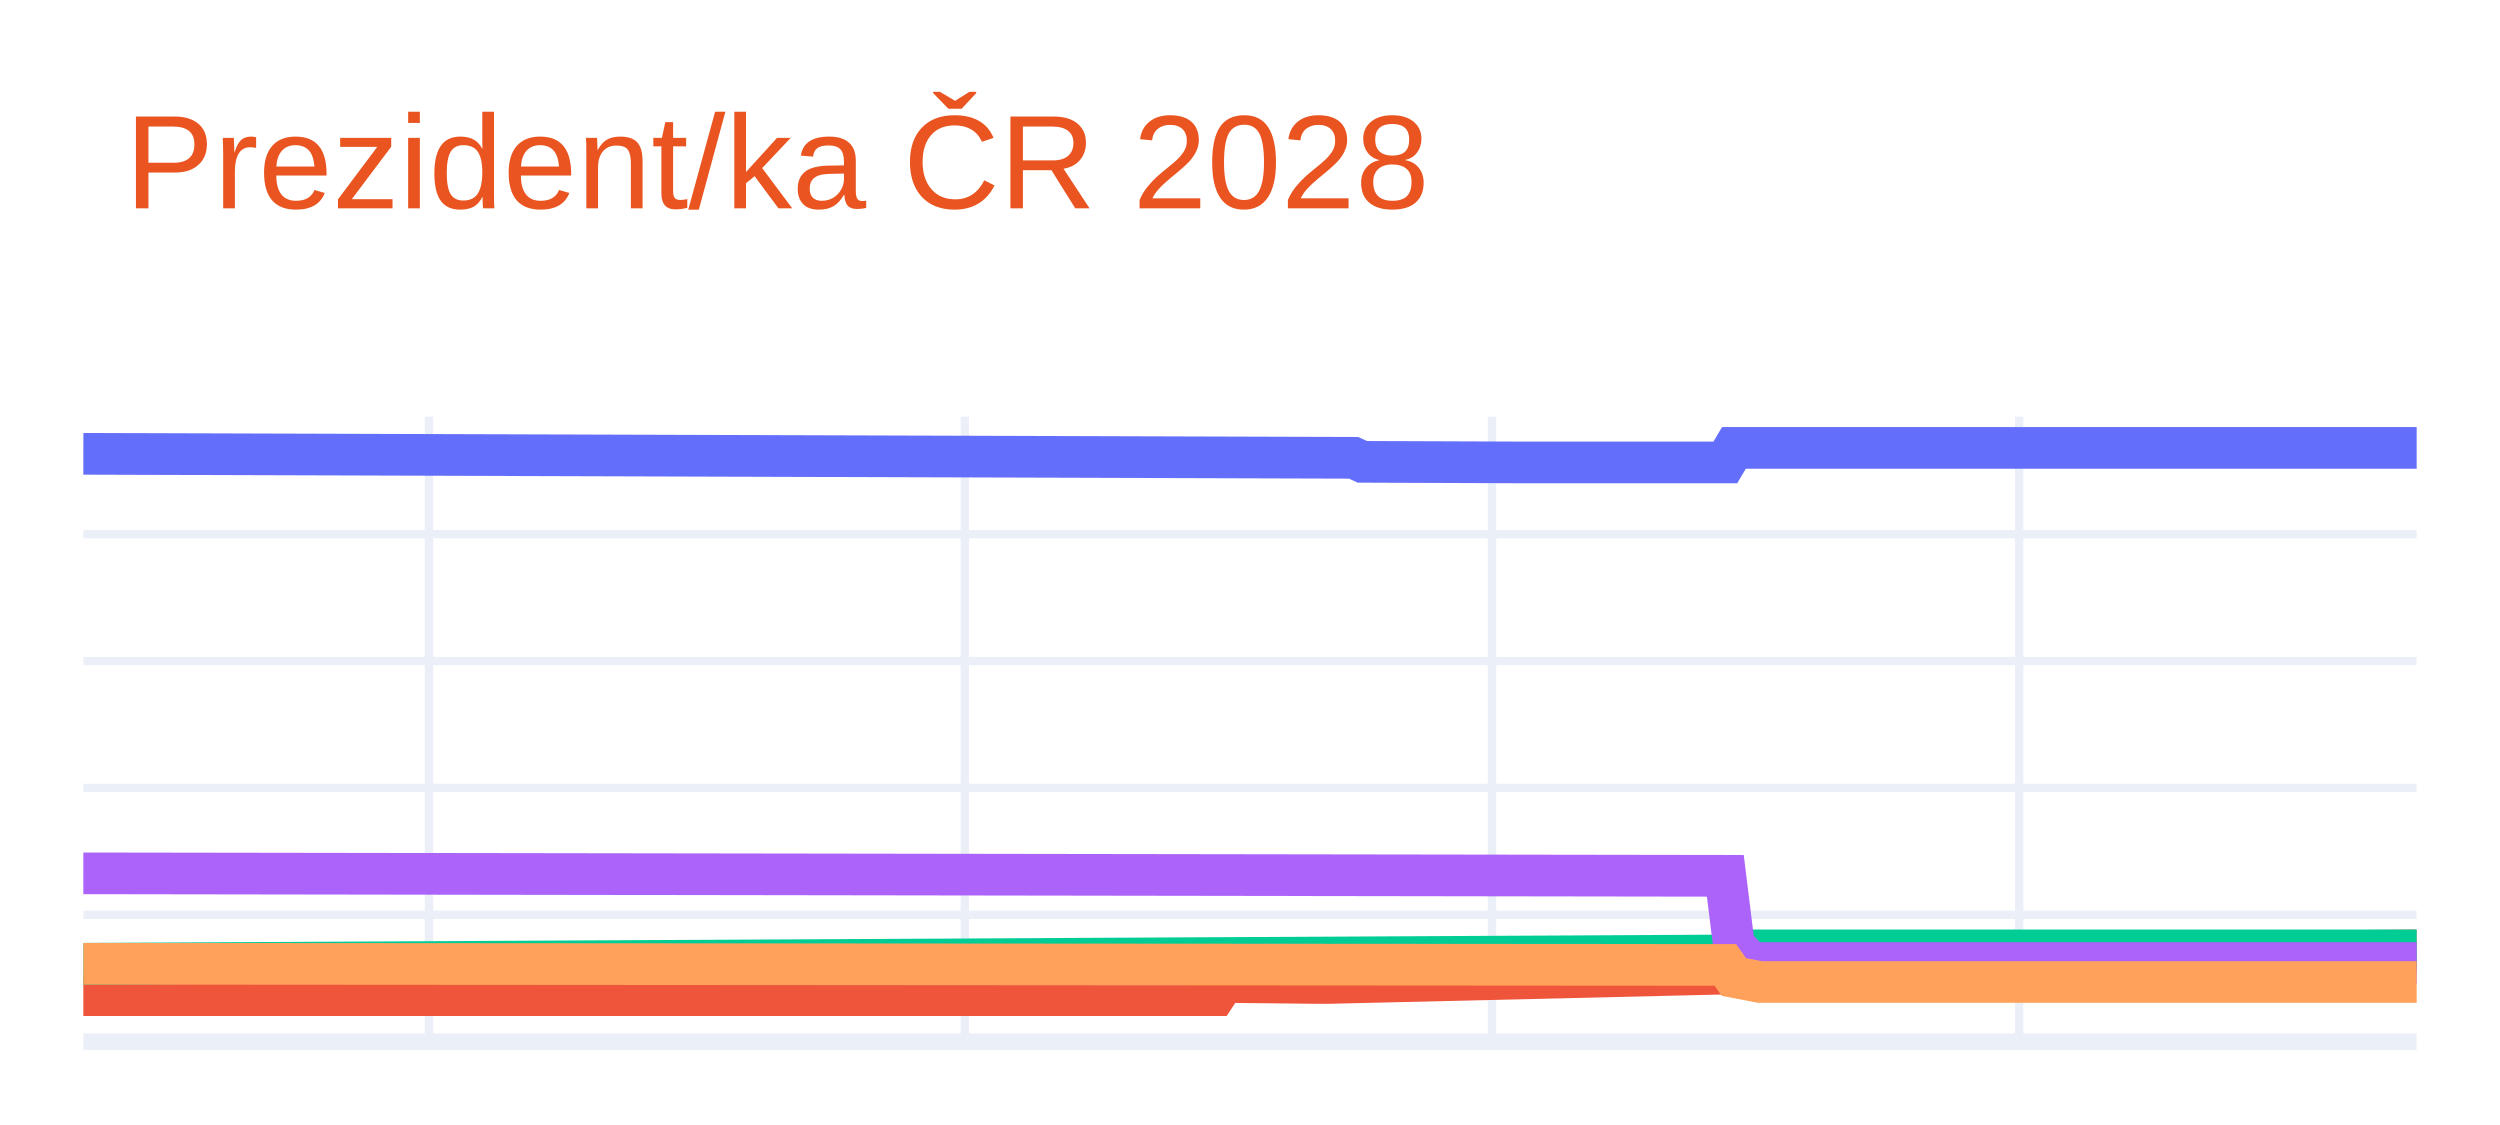
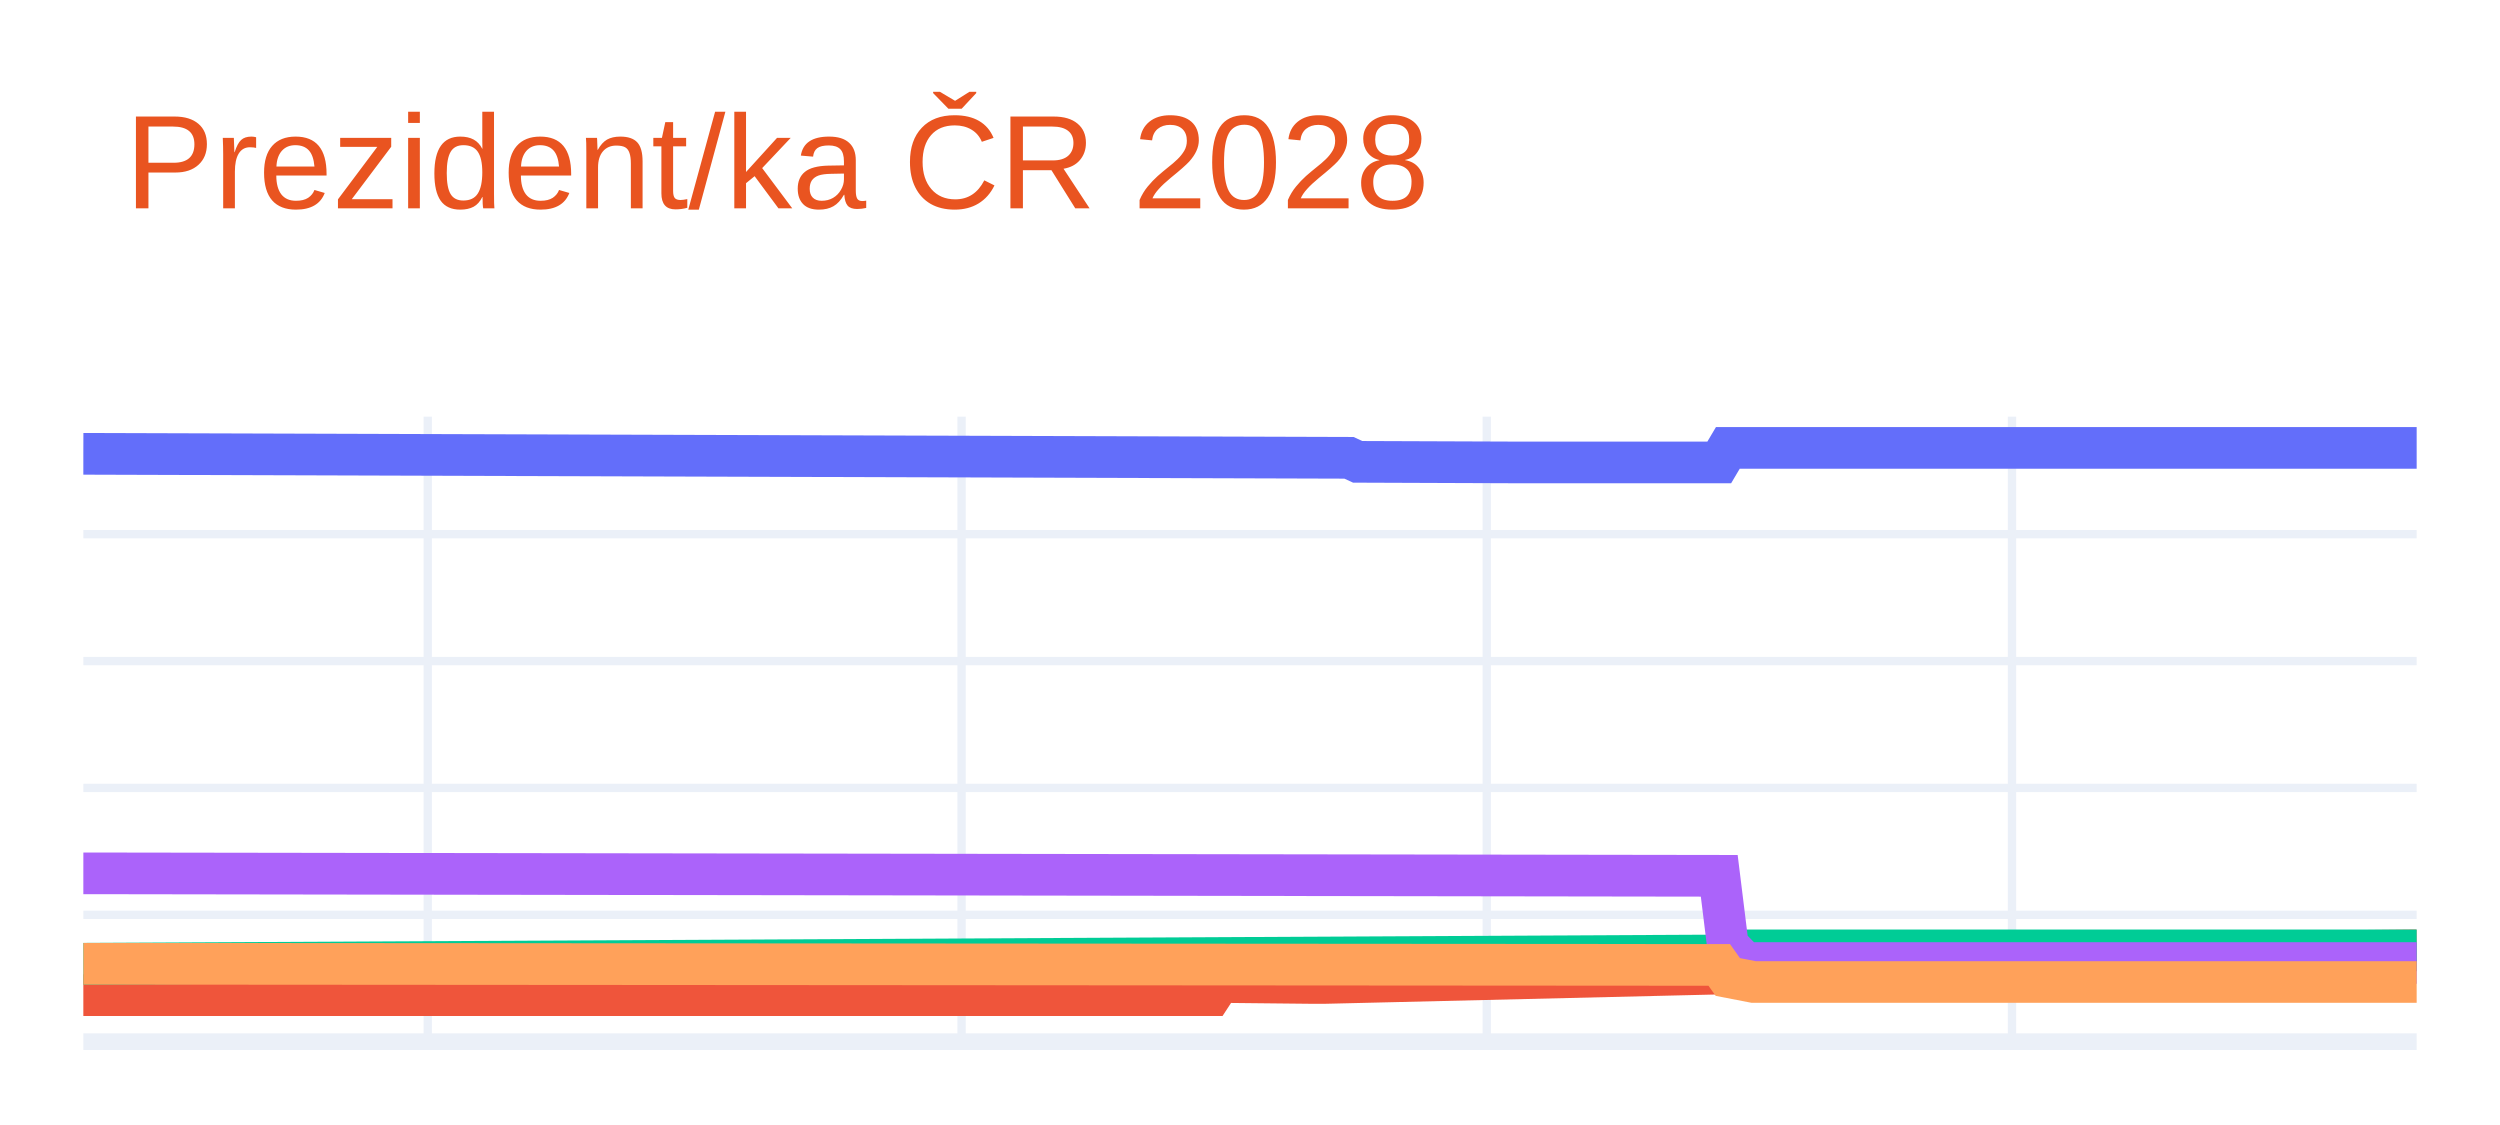
<svg xmlns="http://www.w3.org/2000/svg" class="main-svg" width="300" height="135" style="" viewBox="0 0 300 135">
  <rect x="0" y="0" width="300" height="135" style="fill: rgb(255, 255, 255); fill-opacity: 1;" />
-   <defs id="defs-873f91">
+   <defs id="defs-296cd3">
    <g class="clips">
-       <clipPath id="clip873f91xyplot" class="plotclip">
+       <clipPath id="clip296cd3xyplot" class="plotclip">
        <rect width="280" height="75" />
      </clipPath>
-       <clipPath class="axesclip" id="clip873f91x">
+       <clipPath class="axesclip" id="clip296cd3x">
        <rect x="10" y="0" width="280" height="135" />
      </clipPath>
-       <clipPath class="axesclip" id="clip873f91y">
+       <clipPath class="axesclip" id="clip296cd3y">
        <rect x="0" y="50" width="300" height="75" />
      </clipPath>
-       <clipPath class="axesclip" id="clip873f91xy">
+       <clipPath class="axesclip" id="clip296cd3xy">
        <rect x="10" y="50" width="280" height="75" />
      </clipPath>
    </g>
    <g class="gradients" />
    <g class="patterns" />
  </defs>
  <g class="bglayer" />
  <g class="layer-below">
    <g class="imagelayer" />
    <g class="shapelayer" />
  </g>
  <g class="cartesianlayer">
    <g class="subplot xy">
      <g class="layer-subplot">
        <g class="shapelayer" />
        <g class="imagelayer" />
      </g>
      <g class="minor-gridlayer">
        <g class="x" />
        <g class="y" />
      </g>
      <g class="gridlayer">
        <g class="x">
-           <path class="xgrid crisp" transform="translate(51.48,0)" d="M0,50v75" style="stroke: rgb(235, 240, 248); stroke-opacity: 1; stroke-width: 1px;" />
-           <path class="xgrid crisp" transform="translate(115.78,0)" d="M0,50v75" style="stroke: rgb(235, 240, 248); stroke-opacity: 1; stroke-width: 1px;" />
-           <path class="xgrid crisp" transform="translate(179.04,0)" d="M0,50v75" style="stroke: rgb(235, 240, 248); stroke-opacity: 1; stroke-width: 1px;" />
-           <path class="xgrid crisp" transform="translate(242.3,0)" d="M0,50v75" style="stroke: rgb(235, 240, 248); stroke-opacity: 1; stroke-width: 1px;" />
+           <path class="xgrid crisp" transform="translate(51.33,0)" d="M0,50v75" style="stroke: rgb(235, 240, 248); stroke-opacity: 1; stroke-width: 1px;" />
+           <path class="xgrid crisp" transform="translate(115.39,0)" d="M0,50v75" style="stroke: rgb(235, 240, 248); stroke-opacity: 1; stroke-width: 1px;" />
+           <path class="xgrid crisp" transform="translate(178.41,0)" d="M0,50v75" style="stroke: rgb(235, 240, 248); stroke-opacity: 1; stroke-width: 1px;" />
+           <path class="xgrid crisp" transform="translate(241.44,0)" d="M0,50v75" style="stroke: rgb(235, 240, 248); stroke-opacity: 1; stroke-width: 1px;" />
        </g>
        <g class="y">
          <path class="ygrid crisp" transform="translate(0,109.78)" d="M10,0h280" style="stroke: rgb(235, 240, 248); stroke-opacity: 1; stroke-width: 1px;" />
          <path class="ygrid crisp" transform="translate(0,94.55)" d="M10,0h280" style="stroke: rgb(235, 240, 248); stroke-opacity: 1; stroke-width: 1px;" />
          <path class="ygrid crisp" transform="translate(0,79.33)" d="M10,0h280" style="stroke: rgb(235, 240, 248); stroke-opacity: 1; stroke-width: 1px;" />
          <path class="ygrid crisp" transform="translate(0,64.1)" d="M10,0h280" style="stroke: rgb(235, 240, 248); stroke-opacity: 1; stroke-width: 1px;" />
        </g>
      </g>
      <g class="zerolinelayer">
        <path class="yzl zl crisp" transform="translate(0,125)" d="M10,0h280" style="stroke: rgb(235, 240, 248); stroke-opacity: 1; stroke-width: 2px;" />
      </g>
      <path class="xlines-below" />
      <path class="ylines-below" />
      <g class="overlines-below" />
      <g class="xaxislayer-below" />
      <g class="yaxislayer-below" />
      <g class="overaxes-below" />
-       <g class="plot" transform="translate(10,50)" clip-path="url(#clip873f91xyplot)">
+       <g class="plot" transform="translate(10,50)" clip-path="url(#clip296cd3xyplot)">
        <g class="scatterlayer mlayer">
-           <g class="trace scatter trace972843" style="stroke-miterlimit: 2; opacity: 1;">
+           <g class="trace scatter traceadf0ca" style="stroke-miterlimit: 2; opacity: 1;">
            <g class="fills" />
            <g class="errorbars" />
            <g class="lines">
-               <path class="js-line" d="M0,4.46L152.44,4.94L153.48,5.42L172.15,5.49L173.19,5.49L197.04,5.49L198.07,3.75L280,3.75" style="vector-effect: none; fill: none; stroke: rgb(99, 110, 250); stroke-opacity: 1; stroke-width: 5px; opacity: 1;" />
+               <path class="js-line" d="M0,4.46L151.88,4.94L152.92,5.42L171.51,5.49L172.55,5.49L196.31,5.49L197.34,3.75L280,3.75" style="vector-effect: none; fill: none; stroke: rgb(99, 110, 250); stroke-opacity: 1; stroke-width: 5px; opacity: 1;" />
            </g>
            <g class="points" />
            <g class="text" />
          </g>
-           <g class="trace scatter traceabb9fd" style="stroke-miterlimit: 2; opacity: 1;">
+           <g class="trace scatter tracebd6811" style="stroke-miterlimit: 2; opacity: 1;">
            <g class="fills" />
            <g class="errorbars" />
            <g class="lines">
-               <path class="js-line" d="M0,69.42L135.85,69.42L136.89,67.84L148.3,67.96L149.33,67.96L197.04,66.83L198.07,65.56L201.19,64.8L202.22,64.8L280,64.04" style="vector-effect: none; fill: none; stroke: rgb(239, 85, 59); stroke-opacity: 1; stroke-width: 5px; opacity: 1;" />
+               <path class="js-line" d="M0,69.42L135.35,69.42L136.38,67.84L147.75,67.96L148.78,67.96L196.31,66.83L197.34,65.56L200.44,64.8L201.48,64.8L280,64.04" style="vector-effect: none; fill: none; stroke: rgb(239, 85, 59); stroke-opacity: 1; stroke-width: 5px; opacity: 1;" />
            </g>
            <g class="points" />
            <g class="text" />
          </g>
-           <g class="trace scatter trace6f574b" style="stroke-miterlimit: 2; opacity: 1;">
+           <g class="trace scatter tracec29107" style="stroke-miterlimit: 2; opacity: 1;">
            <g class="fills" />
            <g class="errorbars" />
            <g class="lines">
-               <path class="js-line" d="M0,65.65L198.07,64.65L199.11,64.04L280,64.04" style="vector-effect: none; fill: none; stroke: rgb(0, 204, 150); stroke-opacity: 1; stroke-width: 5px; opacity: 1;" />
+               <path class="js-line" d="M0,65.65L197.34,64.65L198.38,64.04L280,64.04" style="vector-effect: none; fill: none; stroke: rgb(0, 204, 150); stroke-opacity: 1; stroke-width: 5px; opacity: 1;" />
            </g>
            <g class="points" />
            <g class="text" />
          </g>
-           <g class="trace scatter tracebaa798" style="stroke-miterlimit: 2; opacity: 1;">
+           <g class="trace scatter tracec5b8a7" style="stroke-miterlimit: 2; opacity: 1;">
            <g class="fills" />
            <g class="errorbars" />
            <g class="lines">
-               <path class="js-line" d="M0,54.8L197.04,55.1L198.07,63.43L200.15,65.56L201.19,65.56L280,65.56" style="vector-effect: none; fill: none; stroke: rgb(171, 99, 250); stroke-opacity: 1; stroke-width: 5px; opacity: 1;" />
+               <path class="js-line" d="M0,54.8L196.31,55.1L197.34,63.43L199.41,65.56L200.44,65.56L280,65.56" style="vector-effect: none; fill: none; stroke: rgb(171, 99, 250); stroke-opacity: 1; stroke-width: 5px; opacity: 1;" />
            </g>
            <g class="points" />
            <g class="text" />
          </g>
-           <g class="trace scatter trace9b8e3f" style="stroke-miterlimit: 2; opacity: 1;">
+           <g class="trace scatter trace55630b" style="stroke-miterlimit: 2; opacity: 1;">
            <g class="fills" />
            <g class="errorbars" />
            <g class="lines">
-               <path class="js-line" d="M0,65.65L197.04,65.79L198.07,67.24L201.19,67.84L202.22,67.84L280,67.84" style="vector-effect: none; fill: none; stroke: rgb(255, 161, 90); stroke-opacity: 1; stroke-width: 5px; opacity: 1;" />
+               <path class="js-line" d="M0,65.65L196.31,65.79L197.34,67.24L200.44,67.84L201.48,67.84L280,67.84" style="vector-effect: none; fill: none; stroke: rgb(255, 161, 90); stroke-opacity: 1; stroke-width: 5px; opacity: 1;" />
            </g>
            <g class="points" />
            <g class="text" />
          </g>
        </g>
      </g>
      <g class="overplot" />
      <path class="xlines-above crisp" d="M0,0" style="fill: none;" />
      <path class="ylines-above crisp" d="M0,0" style="fill: none;" />
      <g class="overlines-above" />
      <g class="xaxislayer-above" />
      <g class="yaxislayer-above" />
      <g class="overaxes-above" />
    </g>
  </g>
  <g class="polarlayer" />
  <g class="smithlayer" />
  <g class="ternarylayer" />
  <g class="geolayer" />
  <g class="funnelarealayer" />
  <g class="pielayer" />
  <g class="iciclelayer" />
  <g class="treemaplayer" />
  <g class="sunburstlayer" />
  <g class="glimages" />
-   <defs id="topdefs-873f91">
+   <defs id="topdefs-296cd3">
    <g class="clips" />
  </defs>
  <g class="layer-above">
    <g class="imagelayer" />
    <g class="shapelayer" />
  </g>
  <g class="infolayer">
    <g class="g-gtitle">
      <text class="gtitle" x="15" y="25" text-anchor="start" dy="0em" style="font-family: Ubuntu, verdana, arial, sans-serif; font-size: 16px; fill: rgb(233, 84, 32); opacity: 1; font-weight: normal; white-space: pre;">Prezident/ka ČR 2028</text>
    </g>
    <g class="g-xtitle" />
    <g class="g-ytitle" />
  </g>
</svg>
